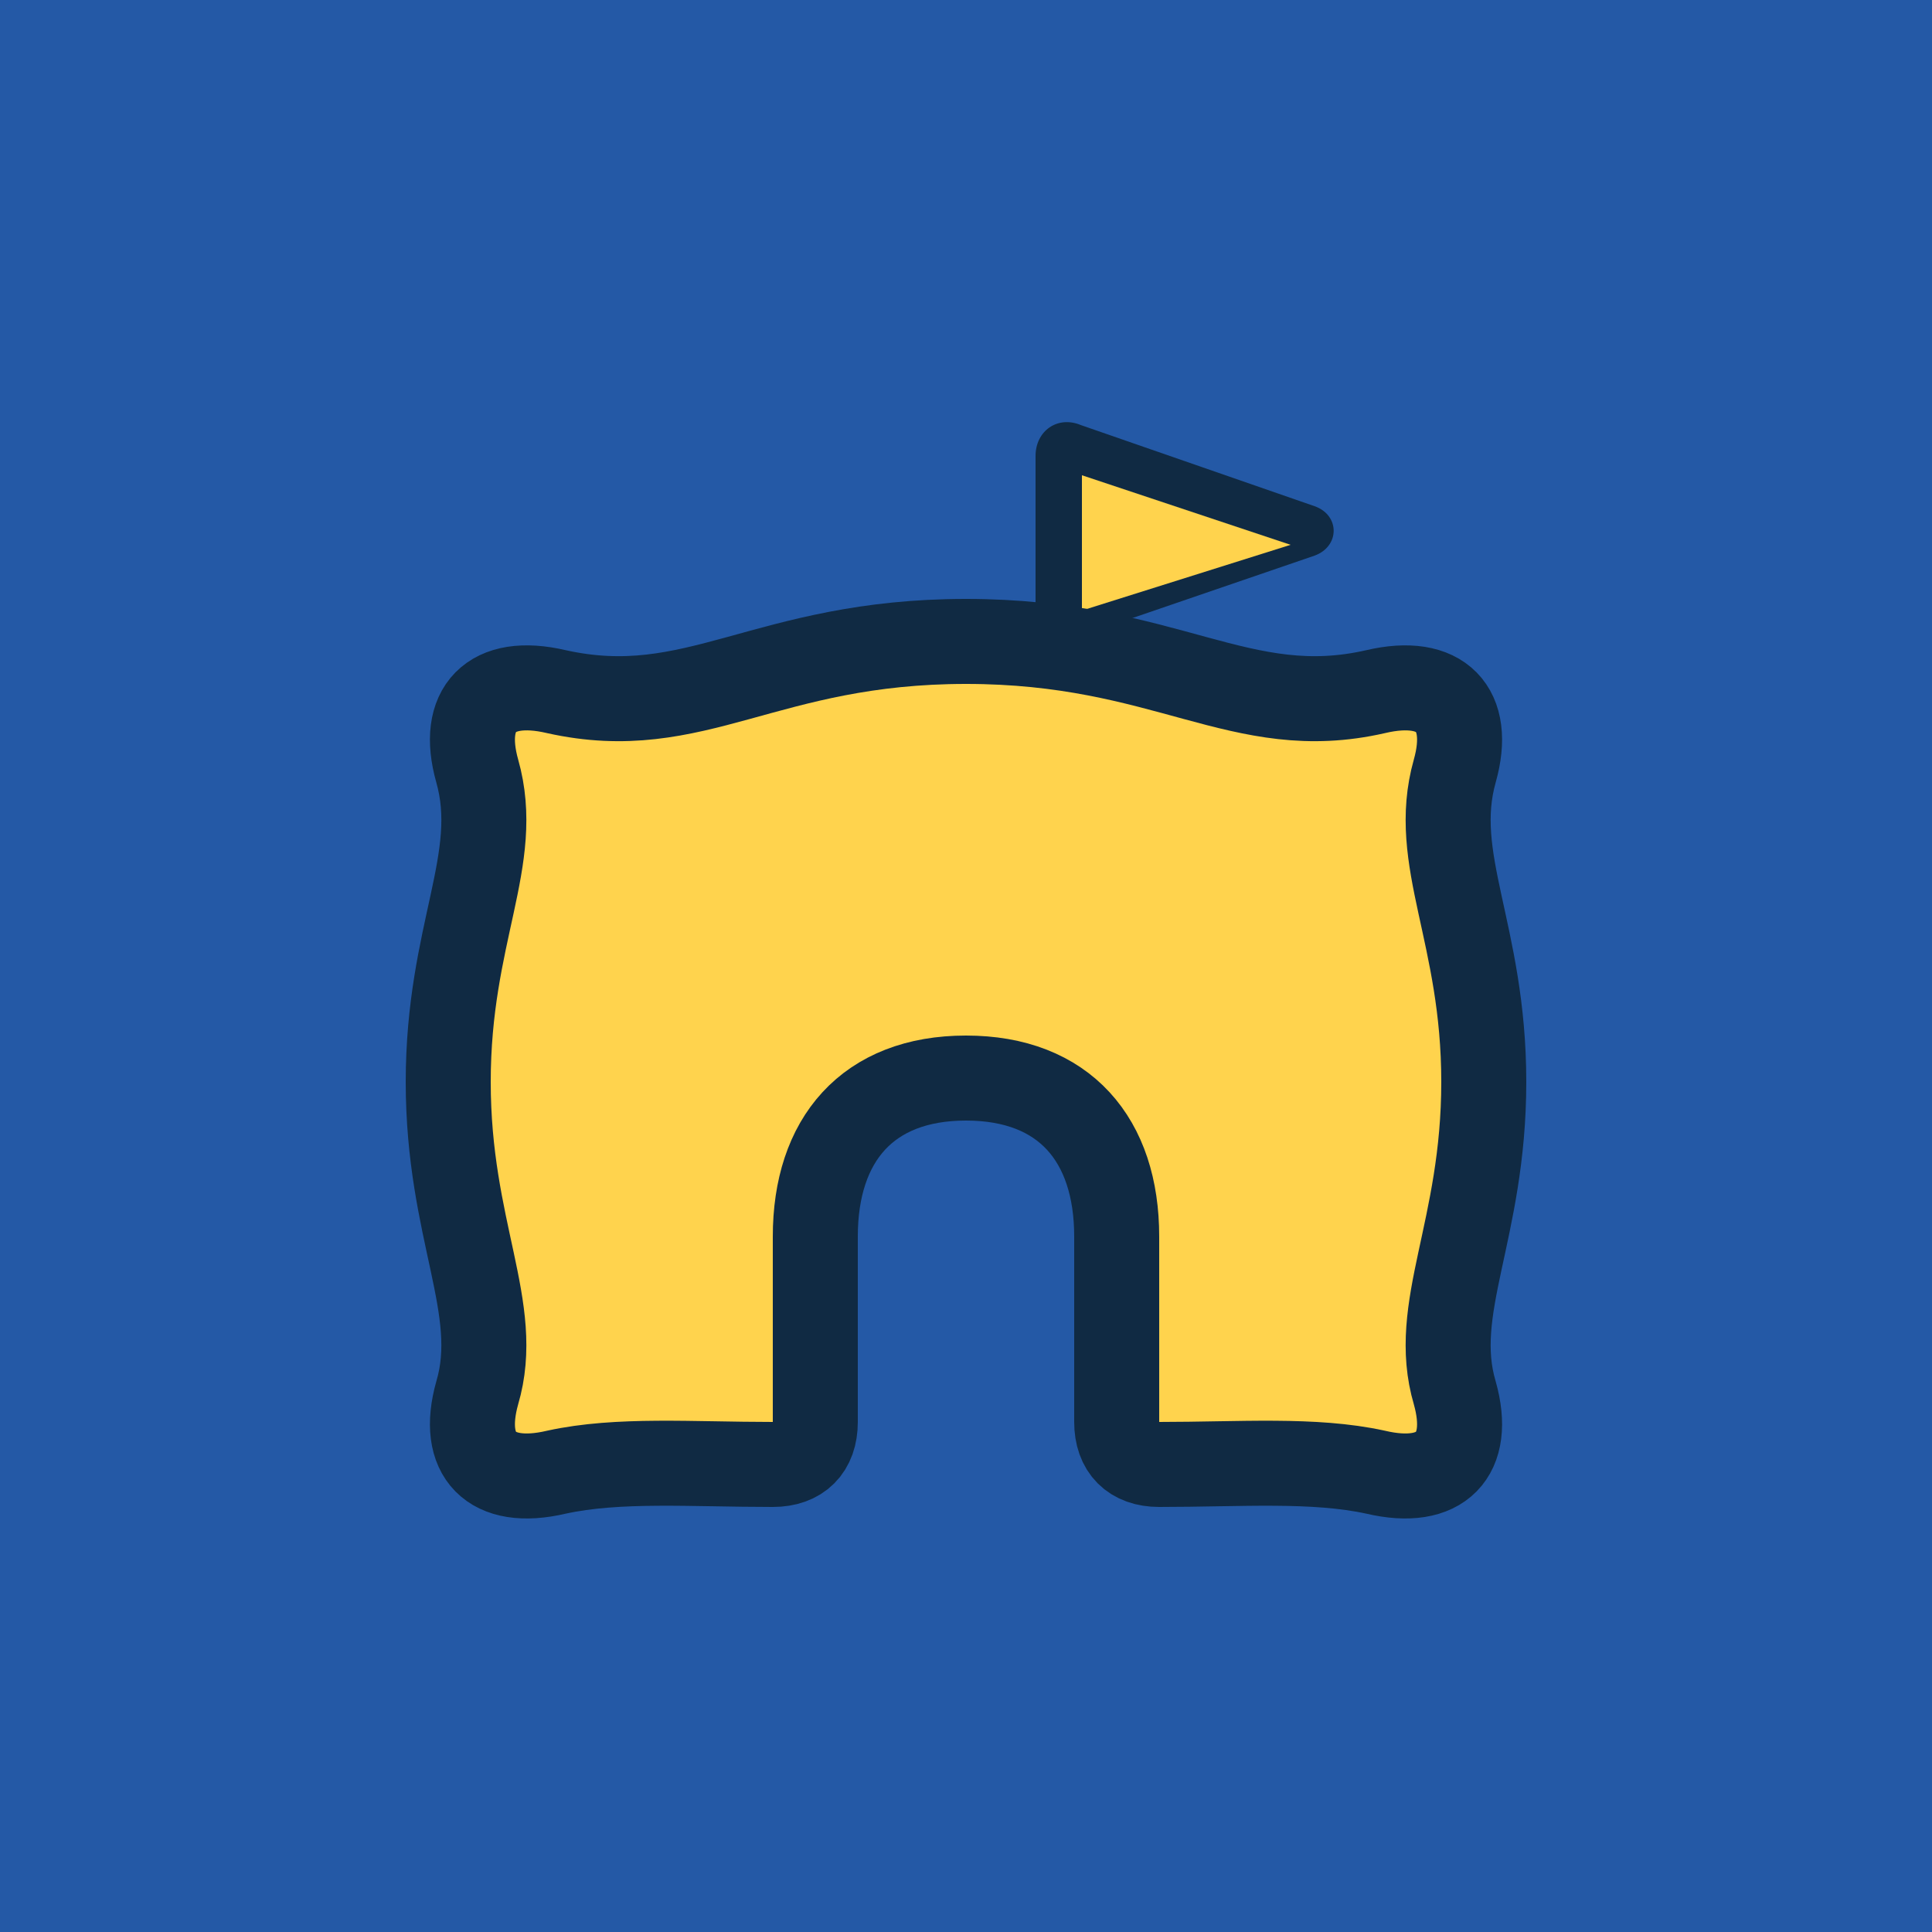
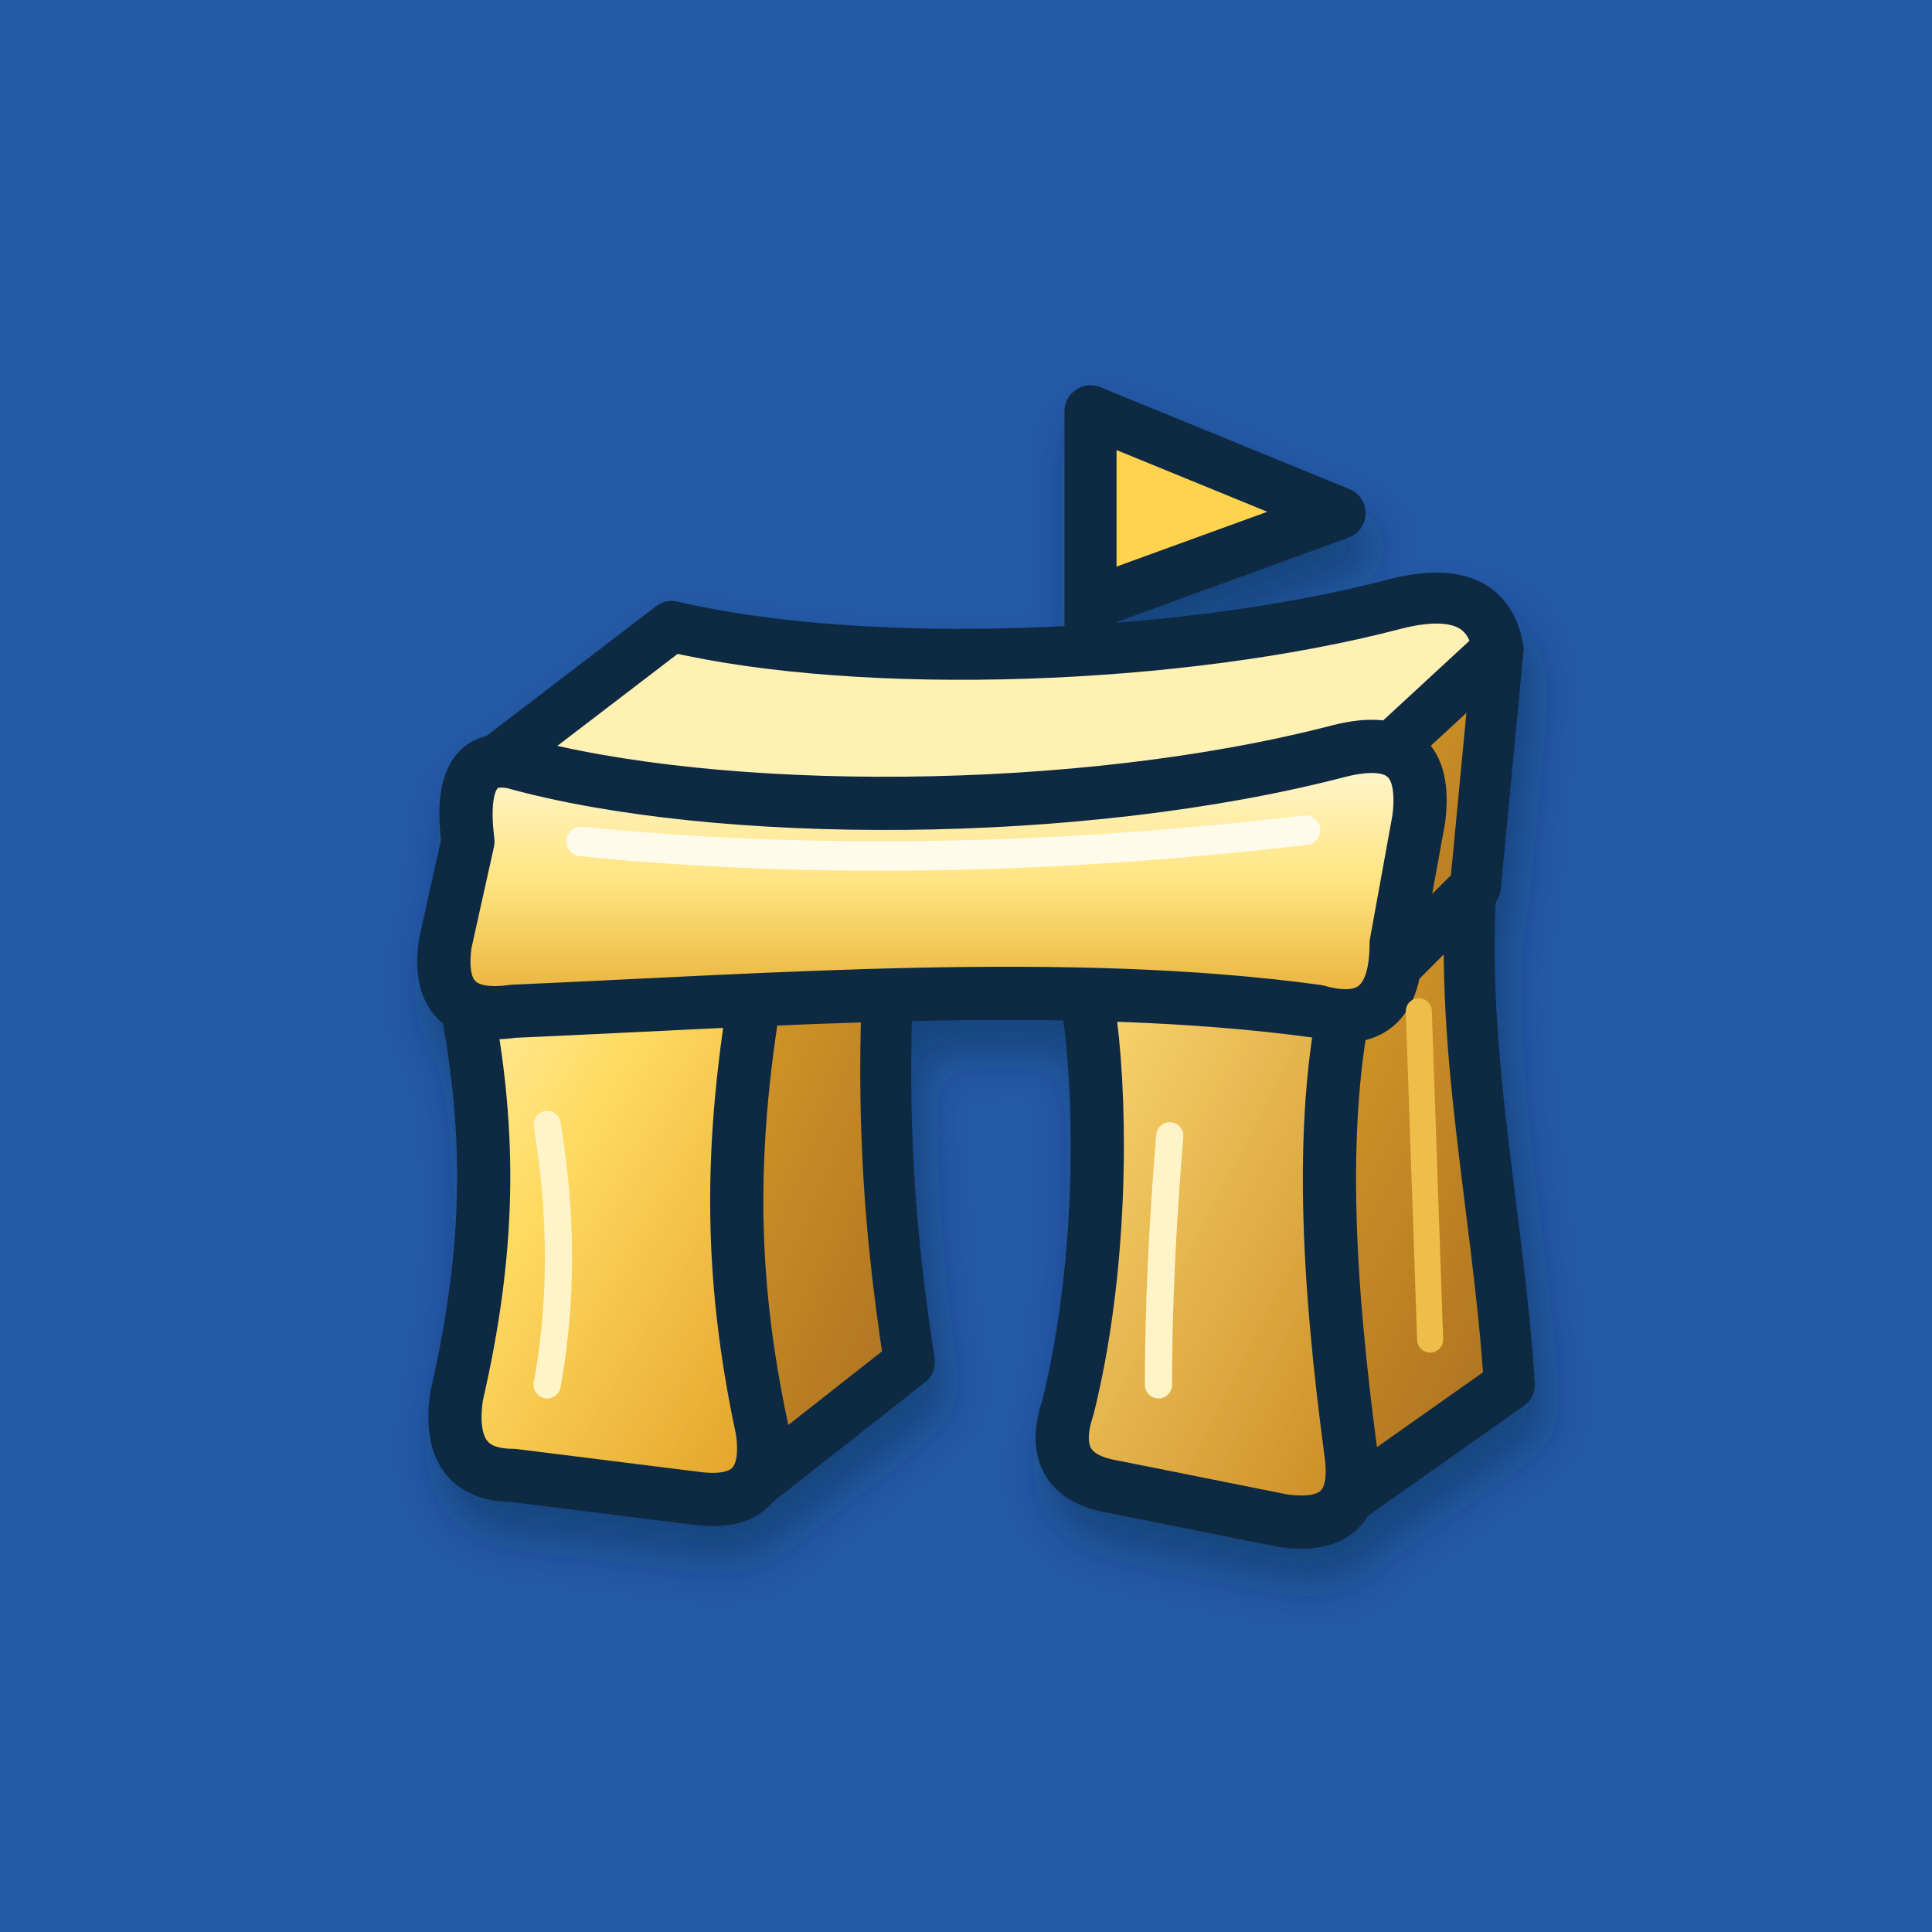
- <svg xmlns="http://www.w3.org/2000/svg" width="512" height="512" viewBox="0 0 32 32" fill="none" role="img" aria-label="Pillowfort maskable app icon">
-   <rect width="32" height="32" fill="#2459A6" />
-   <g transform="translate(5.76 5.76) scale(0.64)">
-     <path fill="#102A43" d="M17.8 9.2V2.8c0-.65.57-1.05 1.17-.8l6.05 2.1c.66.23.66 1.04 0 1.28L20 7.1v2.1Z" />
-     <path fill="#FFD34D" d="M19 3.3 24.4 5.1 19 6.8Z" />
-     <path fill="#FFD34D" stroke="#102A43" stroke-width="2.2" stroke-linejoin="round" d="M5.4 8.9C9 9.7 10.8 7.6 16 7.6s7.1 2.1 10.6 1.3c1.7-.4 2.5.45 2.05 2.05-.65 2.3.75 4.2.75 8.05s-1.4 5.85-.75 8.05c.45 1.6-.35 2.45-2.05 2.05-1.6-.35-3.5-.2-5.6-.2-.7 0-1.1-.4-1.1-1.1V23c0-2.5-1.35-4.1-3.9-4.1s-3.9 1.6-3.9 4.1v4.8c0 .7-.4 1.1-1.1 1.1-2.1 0-4-.15-5.6.2-1.7.4-2.5-.45-2.05-2.05C4 24.85 2.6 22.85 2.6 19s1.4-5.75.75-8.05C2.9 9.35 3.7 8.5 5.4 8.9Z" />
+ <svg xmlns="http://www.w3.org/2000/svg" width="512" height="512" viewBox="0 0 128 128" fill="none" role="img" aria-label="Pillowfort maskable app icon">
+   <defs>
+     <linearGradient id="front" x1="0" y1="0" x2=".9" y2="1">
+       <stop stop-color="#FFF2B1" />
+       <stop offset=".4" stop-color="#FFDA61" />
+       <stop offset="1" stop-color="#E4A329" />
+     </linearGradient>
+     <linearGradient id="right" x1="0" y1="0" x2="1" y2="1">
+       <stop stop-color="#FFDE78" />
+       <stop offset="1" stop-color="#CA8A22" />
+     </linearGradient>
+     <linearGradient id="side" x1="0" y1="0" x2="1" y2="1">
+       <stop stop-color="#E8AD31" />
+       <stop offset="1" stop-color="#A86D1D" />
+     </linearGradient>
+     <linearGradient id="roof" x1="0" y1="0" x2="0" y2="1">
+       <stop stop-color="#FFF8DA" />
+       <stop offset=".5" stop-color="#FFE581" />
+       <stop offset="1" stop-color="#E6AA30" />
+     </linearGradient>
+     <filter id="shadow" x="-30%" y="-30%" width="170%" height="180%">
+       <feDropShadow dx="1" dy="3" stdDeviation="2" flood-color="#102A43" flood-opacity=".4" />
+     </filter>
+   </defs>
+   <rect width="128" height="128" fill="#2459A6" />
+   <g transform="translate(16 16) scale(0.75)">
+     <g filter="url(#shadow)" stroke="#102A43" stroke-linejoin="round">
+       <path d="M75 37V15l22 9-22 8" fill="#FFD34D" stroke-width="4.6" />
+       <path d="m43 63 15-10c-2 20-1 33 1 46l-14 11-11-11Z" fill="url(#side)" stroke-width="4.5" />
+       <path d="m94 64 15-11c-2 16 2 32 3 48l-17 12-12-14Z" fill="url(#side)" stroke-width="4.5" />
+       <path d="M25 61q10-2 21 2c-3 16-3 28 0 42q1 7-6 6l-16-2q-6 0-5-7c3-13 3-23 1-34q-1-6 5-6Z" fill="url(#front)" stroke-width="4.7" />
+       <path d="M80 63q9-1 18 2c-3 12-2 27 0 42q1 7-6 6l-15-3q-6-1-4-7c3-12 3-26 2-34q-1-6 5-6Z" fill="url(#right)" stroke-width="4.7" />
+       <path d="m97 48 14-12-2 21-11 11-8-10Z" fill="url(#side)" stroke-width="4.5" />
+       <path d="M21 47 38 34c17 4 45 3 64-2q8-2 9 4L98 48l-45 8Z" fill="#FFF0B3" stroke-width="4.5" />
+       <path d="M24 46c18 5 50 5 73-1q8-2 7 6l-2 11q0 8-7 6c-22-3-48-1-71 0q-7 1-6-6l2-9q-1-8 4-7Z" fill="url(#roof)" stroke-width="4.7" />
+       <path d="M30 53q30 3 64-1" fill="none" stroke="#FFFBEB" stroke-width="2.6" stroke-linecap="round" />
+       <path d="M27 78q2 12 0 23m55-22q-1 12-1 22" fill="none" stroke="#FFF4C8" stroke-width="2.4" stroke-linecap="round" />
+       <path d="m104 68 1 29" fill="none" stroke="#EFBD48" stroke-width="2.3" stroke-linecap="round" />
+     </g>
  </g>
</svg>
